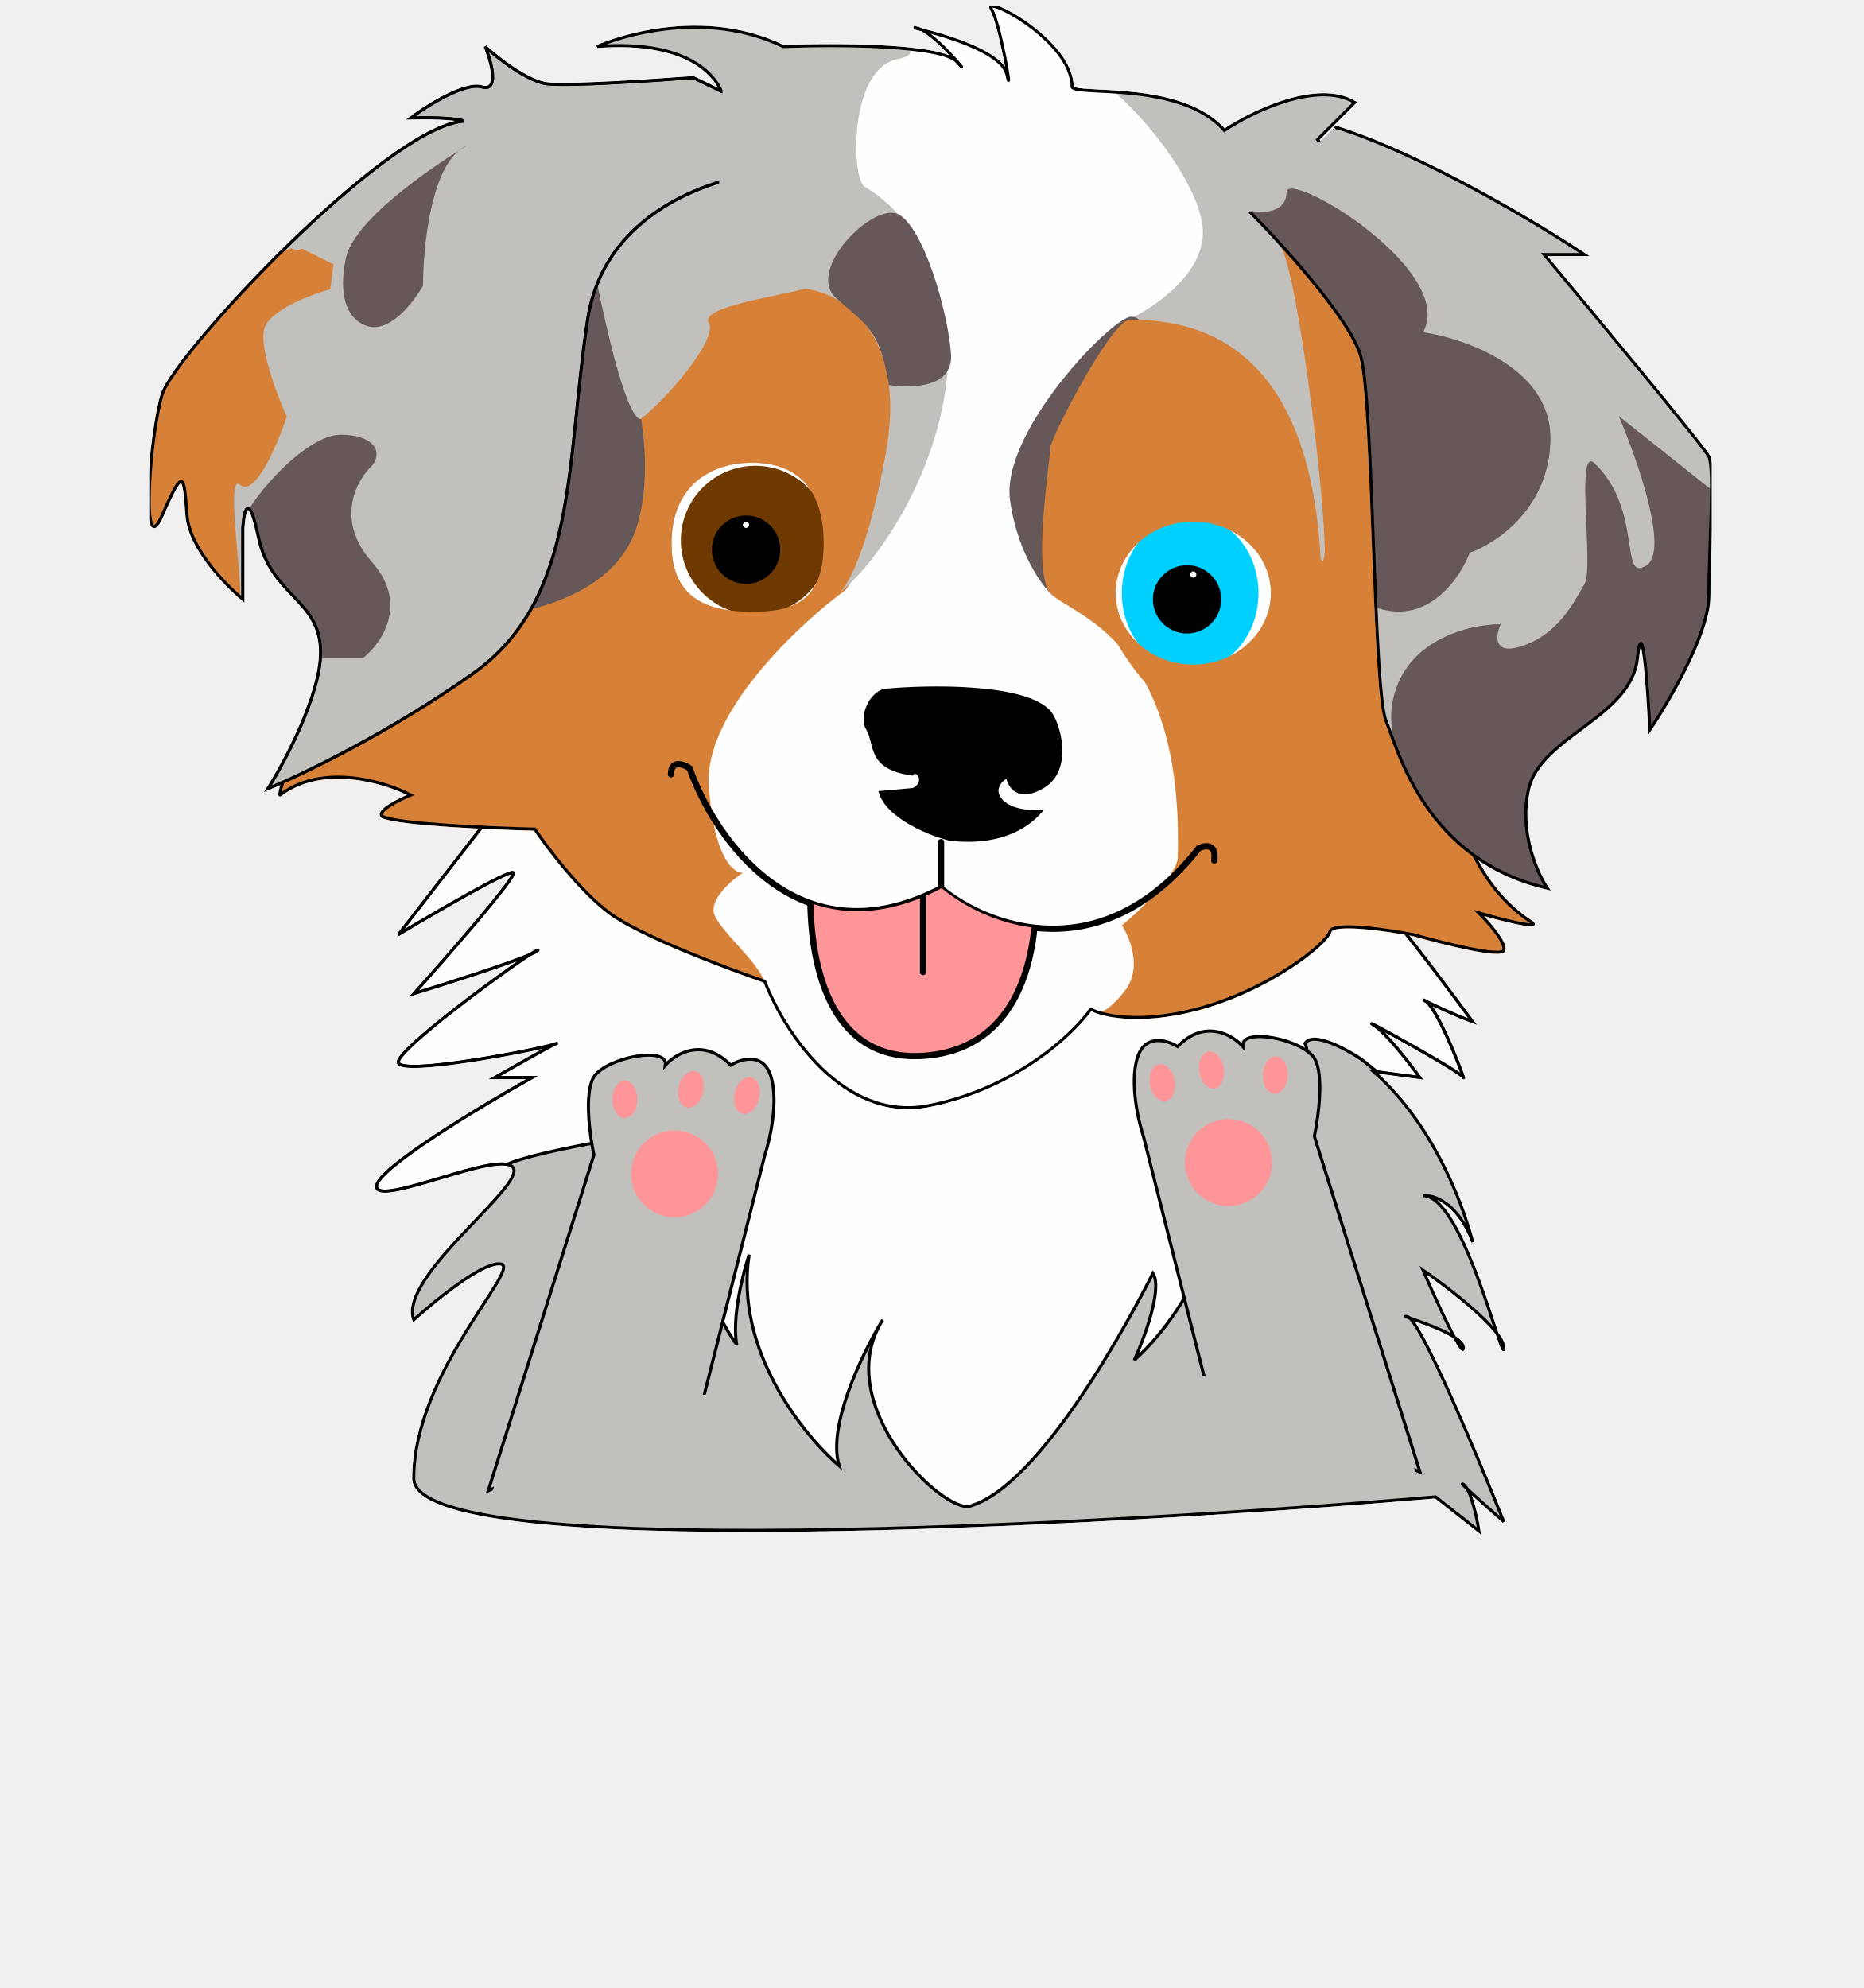
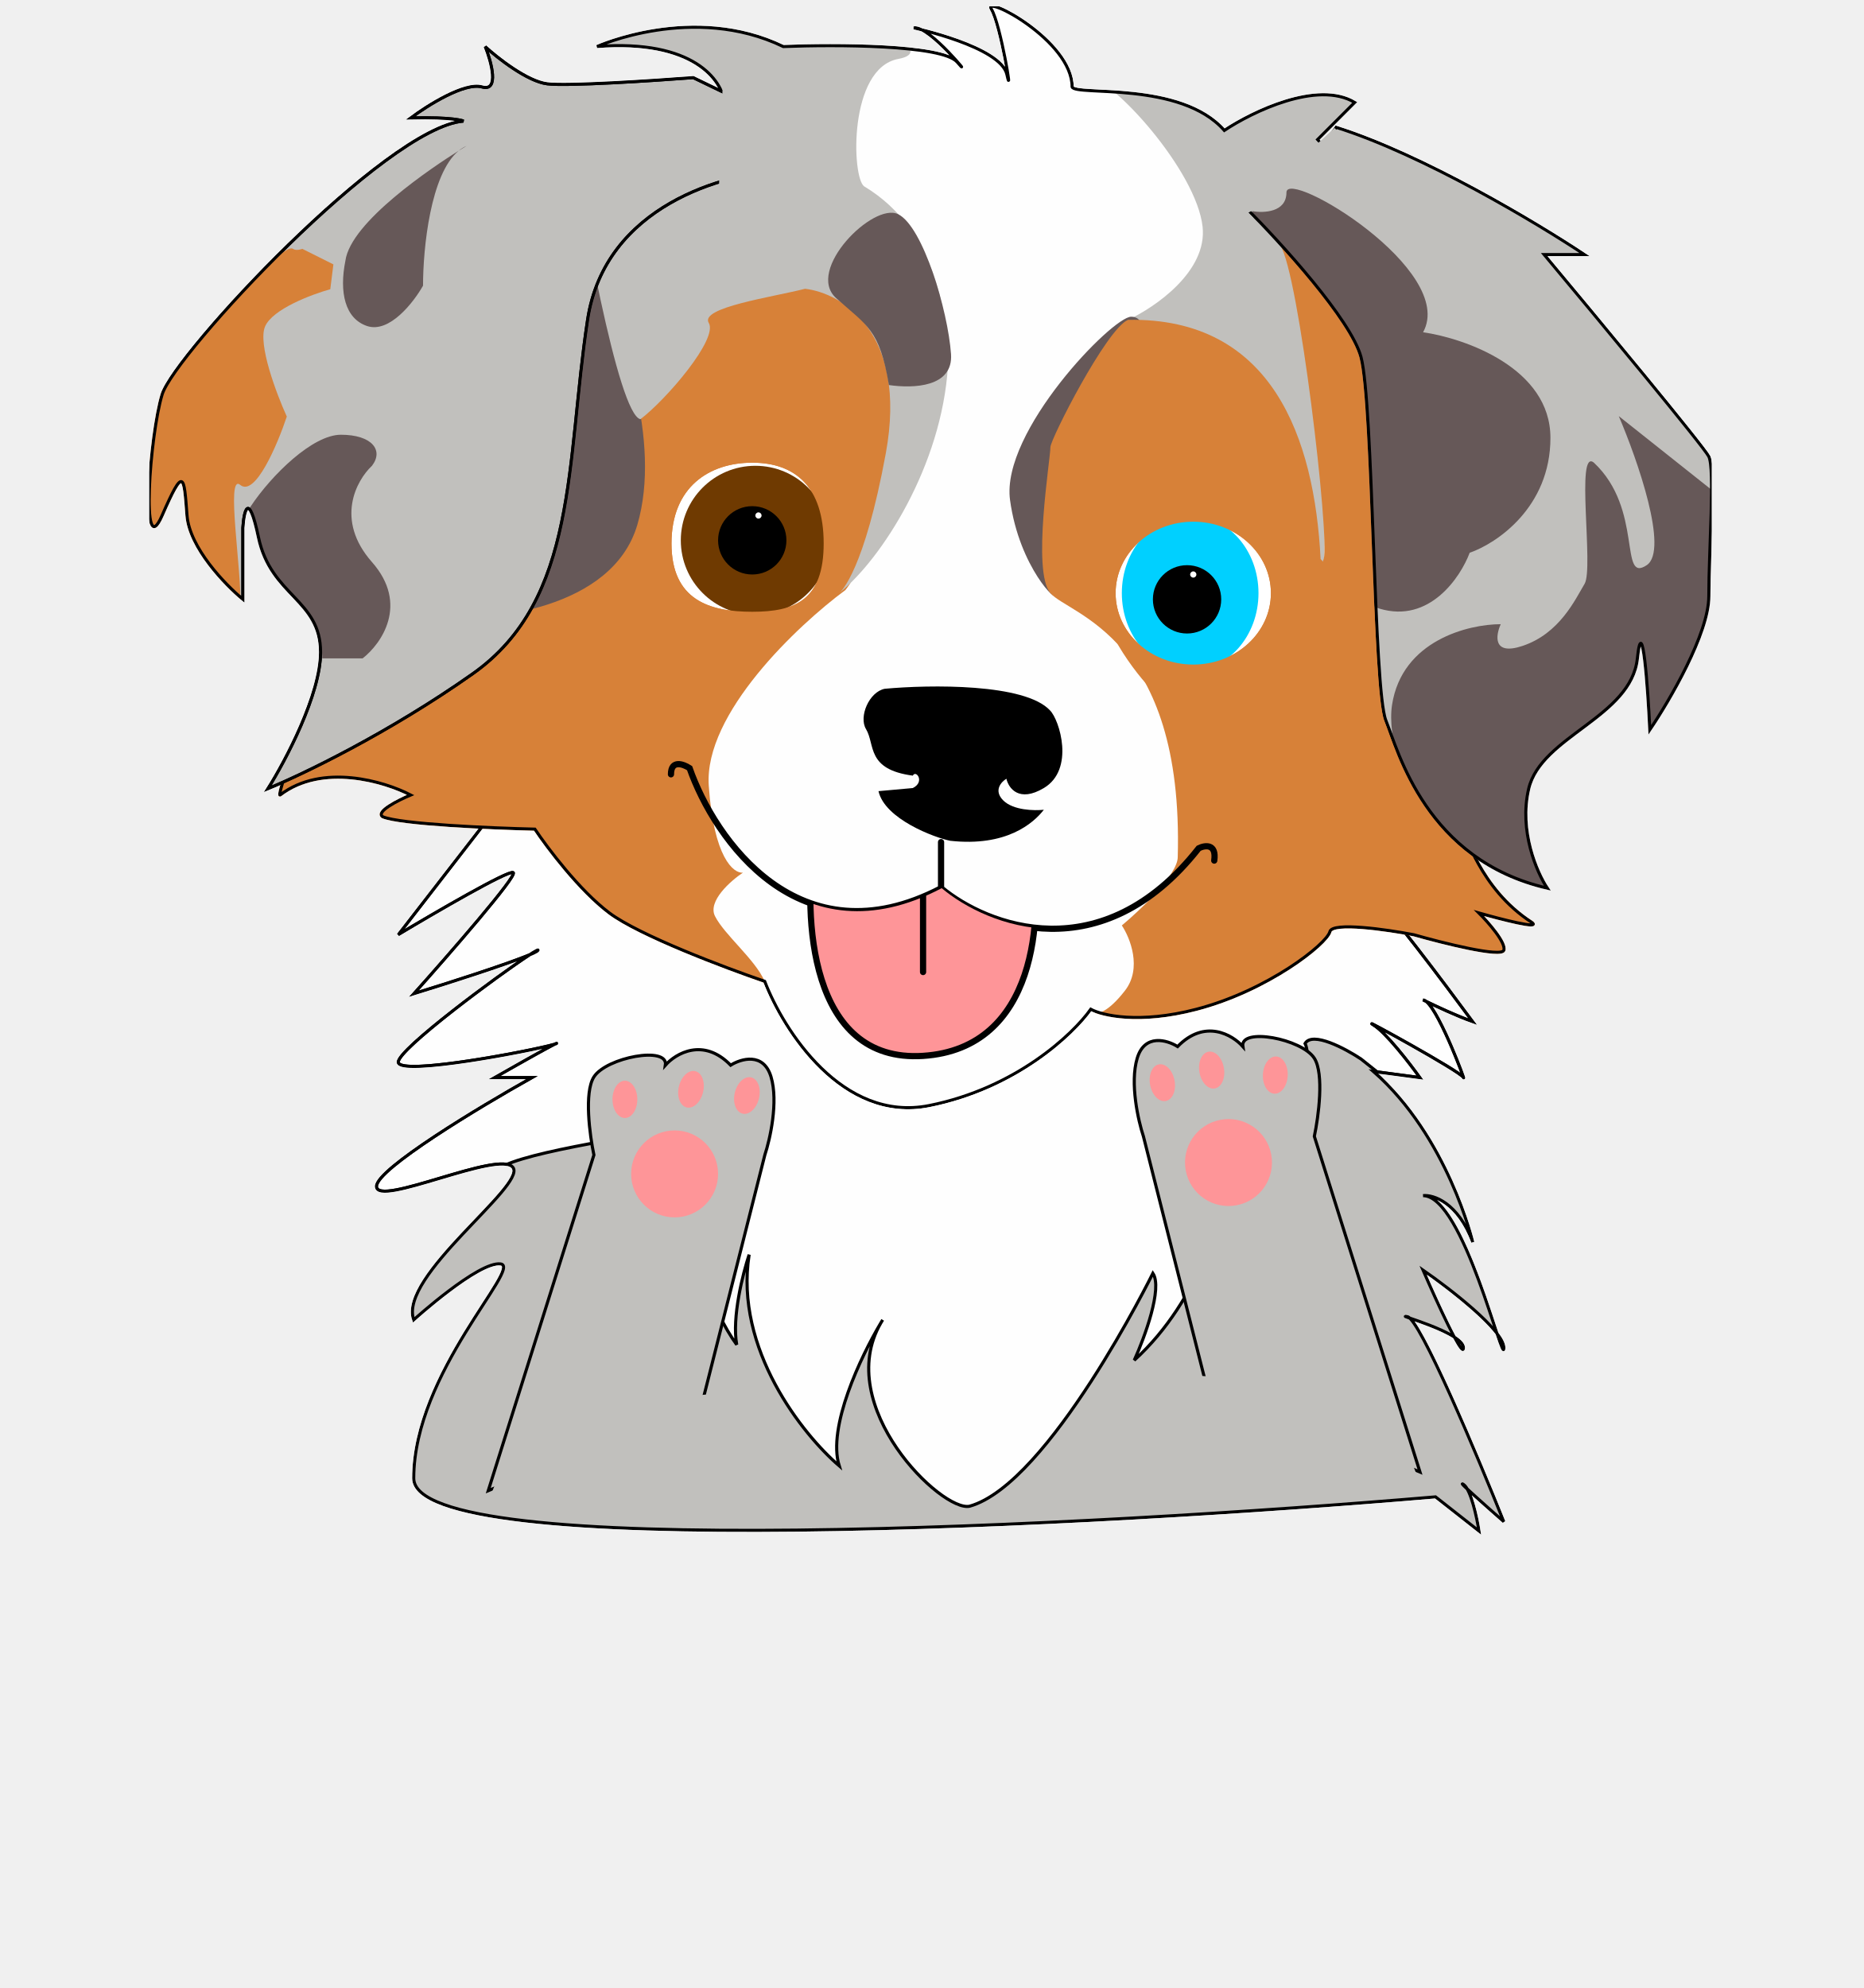
<svg xmlns="http://www.w3.org/2000/svg" width="600" height="640" viewBox="0 0 600 640" fill="none">
  <g clip-path="url(#clip0_1_2)">
    <mask id="mask0_1_2" style="mask-type:alpha" maskUnits="userSpaceOnUse" x="120" y="260" width="365" height="235">
      <path d="M128.185 300.928L159.18 260.935C253.497 270.934 442.53 290.93 444.13 290.93C445.73 290.93 464.793 316.259 474.125 328.924C468.886 327.09 462 323.815 459.292 322.497C463.778 326.389 472.038 348.747 471.125 346.92C470.125 344.921 437.131 326.924 442.13 329.923C446.13 332.323 453.795 342.255 457.128 346.92L442.13 344.921C466.126 365.917 474.125 399.911 474.125 399.911C469.325 387.113 461.46 384.581 458.127 384.914C467.895 384.914 477.663 416.536 481.915 429.28C483.297 431.088 484.123 432.683 484.123 433.905C484.123 435.644 483.32 433.494 481.915 429.28C476.968 422.808 464.9 413.599 458.127 408.91C460.846 415.183 465.27 424.999 468.189 430.454C469.95 431.594 471.125 432.775 471.125 433.905C471.125 435.395 469.923 433.693 468.189 430.454C464.112 427.816 456.894 425.398 453.842 424.348C458.958 429.056 475.896 469.329 484.123 489.895C480.605 486.817 475.026 481.881 472.327 479.339C474.157 482.498 475.573 489.313 476.124 492.895L462.127 481.897C352.479 491.229 133.184 503.093 133.184 475.898C133.184 441.904 168.178 407.91 161.179 406.91C154.181 405.91 133.184 424.907 133.184 424.907C128.185 410.909 169.178 381.914 165.179 375.915C161.179 369.916 121.186 388.913 121.186 381.914C121.186 376.315 154.514 356.252 171.178 346.92H159.18C164.941 343.628 175.31 337.761 178.35 336.236C171.722 338.191 128.185 346.587 128.185 341.921C128.185 337.735 160.442 313.913 170.34 307.455C163.083 310.501 143.763 316.67 133.184 319.925C144.516 307.261 166.778 281.732 165.179 280.932C163.579 280.132 139.85 293.93 128.185 300.928Z" fill="#FEFEFE" stroke="black" />
    </mask>
    <g mask="url(#mask0_1_2)">
      <path d="M128.185 300.928L159.18 260.935C253.497 270.934 442.53 290.93 444.13 290.93C445.73 290.93 464.793 316.259 474.125 328.924C468.886 327.09 462 323.815 459.292 322.497C463.778 326.389 472.038 348.747 471.125 346.92C470.125 344.921 437.131 326.924 442.13 329.923C446.13 332.323 453.795 342.255 457.128 346.92L442.13 344.921C466.126 365.917 474.125 399.911 474.125 399.911C469.325 387.113 461.46 384.581 458.127 384.914C467.895 384.914 477.663 416.536 481.915 429.28C483.297 431.088 484.123 432.683 484.123 433.905C484.123 435.644 483.32 433.494 481.915 429.28C476.968 422.808 464.9 413.599 458.127 408.91C460.846 415.183 465.27 424.999 468.189 430.454C469.95 431.594 471.125 432.775 471.125 433.905C471.125 435.395 469.923 433.693 468.189 430.454C464.112 427.816 456.894 425.398 453.842 424.348C458.958 429.056 475.896 469.329 484.123 489.895C480.605 486.817 475.026 481.881 472.327 479.339C474.157 482.498 475.573 489.313 476.124 492.895L462.127 481.897C352.479 491.229 133.184 503.093 133.184 475.898C133.184 441.904 168.178 407.91 161.179 406.91C154.181 405.91 133.184 424.907 133.184 424.907C128.185 410.909 169.178 381.914 165.179 375.915C161.179 369.916 121.186 388.913 121.186 381.914C121.186 376.315 154.514 356.252 171.178 346.92H159.18C164.941 343.628 175.31 337.761 178.35 336.236C171.722 338.191 128.185 346.587 128.185 341.921C128.185 337.735 160.442 313.913 170.34 307.455C163.083 310.501 143.763 316.67 133.184 319.925C144.516 307.261 166.778 281.732 165.179 280.932C163.579 280.132 139.85 293.93 128.185 300.928Z" fill="#FEFEFE" stroke="black" />
      <path d="M160.179 376.915C162.579 372.116 203.172 365.584 223.168 362.918C216.77 394.912 229.834 422.907 237.166 432.905C235.566 424.107 239.166 409.909 241.165 403.91C236.366 434.305 258.496 461.9 270.16 471.899C266.28 459.483 277.144 436.652 283.577 425.867C283.764 425.546 283.957 425.226 284.158 424.907C283.969 425.215 283.775 425.535 283.577 425.867C268.008 452.724 303.261 486.872 312.153 484.896C337.748 477.698 371.143 409.909 371.143 409.909C374.342 414.709 368.476 430.572 365.144 437.905C387.14 417.908 393.139 388.913 393.139 388.913C397.138 392.912 393.139 403.91 393.139 403.91C398.138 397.912 408.136 365.917 408.136 365.917C410.136 365.917 414.135 376.915 414.135 376.915C418.134 376.915 423.134 341.921 420.134 335.922C422.534 331.923 433.132 337.589 438.131 340.921L448.129 348.92L501.12 356.919V524.889L101.19 505.893L113.188 395.912C127.852 391.579 157.78 381.714 160.179 376.915Z" fill="#C1C0BD" stroke="black" />
      <path d="M159.18 260.935L128.185 300.928C139.85 293.93 163.579 280.132 165.179 280.932C166.778 281.732 144.516 307.261 133.184 319.925C146.182 315.926 172.377 307.527 173.177 305.928C174.177 303.928 128.185 336.922 128.185 341.921C128.185 346.92 178.176 336.922 179.176 335.922C179.976 335.122 166.178 342.921 159.18 346.92H171.178C154.514 356.252 121.186 376.315 121.186 381.914C121.186 388.913 161.179 369.916 165.179 375.915C169.178 381.914 128.185 410.909 133.184 424.907C133.184 424.907 154.181 405.91 161.179 406.91C168.178 407.91 133.184 441.904 133.184 475.898C133.184 503.093 352.479 491.229 462.127 481.897L476.124 492.895C475.458 488.562 473.525 479.497 471.125 477.898C468.726 476.298 478.79 485.23 484.123 489.895C475.458 468.233 457.128 424.707 453.128 423.907C448.129 422.907 471.125 428.906 471.125 433.905C471.125 437.905 462.46 418.908 458.127 408.91C466.793 414.909 484.123 428.306 484.123 433.905C484.123 440.904 471.125 384.914 458.127 384.914C461.46 384.581 469.325 387.113 474.125 399.911C474.125 399.911 466.126 365.917 442.13 344.921L457.128 346.92C453.795 342.255 446.129 332.323 442.13 329.923C437.131 326.924 470.125 344.921 471.125 346.92C472.125 348.92 462.127 321.925 458.127 321.925C458.127 321.925 467.459 326.591 474.125 328.924C464.793 316.259 445.73 290.93 444.13 290.93C442.53 290.93 253.497 270.934 159.18 260.935Z" stroke="black" />
    </g>
    <mask id="mask1_1_2" style="mask-type:alpha" maskUnits="userSpaceOnUse" x="89" y="1" width="406" height="357">
-       <path d="M233.167 32.975C232.5 25.977 223.368 12.579 192.174 14.979C192.174 14.979 223.168 0.981 252.163 14.979C268.827 14.312 303.354 14.379 308.154 19.978C313.329 26.016 302.877 12.706 296.7 9.579C295.119 9.186 294.156 8.98 294.156 8.98C294.842 8.842 295.717 9.082 296.7 9.579C303.645 11.308 322.522 16.647 324.151 23.977C326.15 32.975 322.151 7.98 319.152 2.981C316.152 -2.019 345.147 12.979 345.147 27.976C346.147 30.976 380.141 25.977 394.139 41.974C403.137 35.975 424.133 25.777 436.131 32.975L424.133 44.973C444.13 65.303 481.323 138.157 470.125 266.934C472.125 267.934 476.124 285.931 493.121 296.929C496.321 299.329 483.123 295.929 476.124 293.93C479.124 296.929 484.923 303.528 484.123 305.928C483.323 308.327 464.46 303.595 455.128 300.928C446.463 299.262 428.932 296.729 428.133 299.929C427.133 303.928 408.136 318.925 385.14 324.924C366.743 329.723 354.812 326.924 351.146 324.924C345.48 332.923 327.15 350.32 299.155 355.919C271.16 361.518 252.163 331.59 246.164 315.926C233.5 311.593 205.771 301.128 196.173 293.93C186.575 286.731 176.177 272.933 172.177 266.934C158.18 266.601 128.785 265.335 123.186 262.935C120.786 261.335 128.185 257.603 132.184 255.936C123.852 251.604 103.789 245.538 90.192 255.936C86.192 258.936 172.177 13.979 233.167 32.975Z" fill="#D9D9D9" stroke="black" />
+       <path d="M233.167 32.975C232.5 25.977 223.368 12.579 192.174 14.979C192.174 14.979 223.168 0.981 252.163 14.979C268.827 14.312 303.354 14.379 308.154 19.978C313.329 26.016 302.877 12.706 296.7 9.579C295.119 9.186 294.156 8.98 294.156 8.98C294.842 8.842 295.717 9.082 296.7 9.579C303.645 11.308 322.522 16.647 324.151 23.977C326.15 32.975 322.151 7.98 319.152 2.981C316.152 -2.019 345.147 12.979 345.147 27.976C346.147 30.976 380.141 25.977 394.139 41.974C403.137 35.975 424.133 25.777 436.131 32.975L424.133 44.973C444.13 65.303 481.323 138.157 470.125 266.934C472.125 267.934 476.124 285.931 493.121 296.929C496.321 299.329 483.123 295.929 476.124 293.93C479.124 296.929 484.923 303.528 484.123 305.928C483.323 308.327 464.46 303.595 455.128 300.928C446.463 299.262 428.932 296.729 428.133 299.929C427.133 303.928 408.136 318.925 385.14 324.924C366.743 329.723 354.812 326.924 351.146 324.924C345.48 332.923 327.15 350.32 299.155 355.919C271.16 361.518 252.163 331.59 246.164 315.926C233.5 311.593 205.771 301.128 196.173 293.93C186.575 286.731 176.177 272.933 172.177 266.934C158.18 266.601 128.785 265.335 123.186 262.935C120.786 261.335 128.185 257.603 132.184 255.936C123.852 251.604 103.789 245.538 90.192 255.936C86.192 258.936 172.177 13.979 233.167 32.975Z" fill="#D9D9D9" />
+       <path d="M233.167 32.975C232.5 25.977 223.368 12.579 192.174 14.979C192.174 14.979 223.168 0.981 252.163 14.979C268.827 14.312 303.354 14.379 308.154 19.978C314.153 26.976 299.155 7.98 294.156 8.98C294.156 8.98 322.151 14.979 324.151 23.977C326.15 32.975 322.151 7.98 319.152 2.981C316.152 -2.019 345.147 12.979 345.147 27.976C346.147 30.976 380.141 25.977 394.139 41.974C403.137 35.975 424.133 25.777 436.131 32.975L424.133 44.973C444.13 65.303 481.323 138.157 470.125 266.934C472.125 267.934 476.124 285.931 493.121 296.929C496.321 299.329 483.123 295.929 476.124 293.93C479.124 296.929 484.923 303.528 484.123 305.928C483.323 308.327 464.46 303.595 455.128 300.928C446.463 299.262 428.932 296.729 428.133 299.929C427.133 303.928 408.136 318.925 385.14 324.924C366.743 329.723 354.812 326.924 351.146 324.924C345.48 332.923 327.15 350.32 299.155 355.919C271.16 361.518 252.163 331.59 246.164 315.926C233.5 311.593 205.771 301.128 196.173 293.93C186.575 286.731 176.177 272.933 172.177 266.934C158.18 266.601 128.785 265.335 123.186 262.935C120.786 261.335 128.185 257.603 132.184 255.936C123.852 251.604 103.789 245.538 90.192 255.936C86.192 258.936 172.177 13.979 233.167 32.975Z" stroke="black" />
    </mask>
    <g mask="url(#mask1_1_2)">
      <path d="M233.167 32.975C232.5 25.977 223.368 12.579 192.174 14.979C192.174 14.979 223.168 0.981 252.163 14.979C268.827 14.312 303.354 14.379 308.154 19.978C313.329 26.016 302.877 12.706 296.7 9.579C295.119 9.186 294.156 8.98 294.156 8.98C294.842 8.842 295.717 9.082 296.7 9.579C303.645 11.308 322.522 16.647 324.151 23.977C326.15 32.975 322.151 7.98 319.152 2.981C316.152 -2.019 345.147 12.979 345.147 27.976C346.147 30.976 380.141 25.977 394.139 41.974C403.137 35.975 424.133 25.777 436.131 32.975L424.133 44.973C444.13 65.303 481.323 138.157 470.125 266.934C472.125 267.934 476.124 285.931 493.121 296.929C496.321 299.329 483.123 295.929 476.124 293.93C479.124 296.929 484.923 303.528 484.123 305.928C483.323 308.327 464.46 303.595 455.128 300.928C446.463 299.262 428.932 296.729 428.133 299.929C427.133 303.928 408.136 318.925 385.14 324.924C366.743 329.723 354.812 326.924 351.146 324.924C345.48 332.923 327.15 350.32 299.155 355.919C271.16 361.518 252.163 331.59 246.164 315.926C233.5 311.593 205.771 301.128 196.173 293.93C186.575 286.731 176.177 272.933 172.177 266.934C158.18 266.601 128.785 265.335 123.186 262.935C120.786 261.335 128.185 257.603 132.184 255.936C123.852 251.604 103.789 245.538 90.192 255.936C86.192 258.936 172.177 13.979 233.167 32.975Z" fill="#FEFEFE" />
      <path d="M228.168 252.937C226.568 229.741 256.829 201.279 272.16 189.948C278.559 181.949 293.49 149.288 300.155 133.958C292.156 120.627 275.359 93.165 272.16 89.965C268.96 86.766 243.498 93.298 231.167 96.964C221.169 109.962 209.371 134.358 206.171 131.958C202.972 129.558 115.854 212.277 72.195 252.937L107.189 271.934L168.178 297.929C195.173 306.261 248.564 321.525 246.164 315.926C243.165 308.927 233.167 300.929 230.167 294.93C227.768 290.13 235.166 283.598 239.166 280.932C236.166 281.265 229.767 276.133 228.168 252.937Z" fill="#D78138" />
      <path d="M205.172 168.952C213.17 141.756 199.839 105.629 192.174 90.965C177.776 81.367 150.848 158.953 139.183 198.946C157.847 200.279 197.173 196.147 205.172 168.952Z" fill="#665858" />
      <path d="M228.168 103.963C231.254 109.107 214.503 128.625 206.171 134.957C198.973 133.358 187.175 67.636 182.176 34.975V-1.019L268.161 2.981C280.492 7.313 301.955 16.578 289.157 18.978C273.16 21.977 274.16 56.971 278.159 59.971C302.155 74.368 305.154 102.963 305.154 117.96C303.156 149.922 283.864 179.889 270.202 190.914C270.174 190.937 270.16 190.948 270.16 190.948C270.174 190.937 270.188 190.925 270.202 190.914C270.821 190.395 278.264 183.485 285.158 145.956C292.356 106.762 270.827 94.298 259.162 92.965C248.831 95.631 225.168 98.964 228.168 103.963Z" fill="#C1C0BD" />
      <path d="M289.157 68.969C297.156 72.968 305.154 99.964 306.154 113.961C306.92 124.691 294.061 125.103 286.157 123.959C283.158 105.963 279.159 104.963 269.16 95.964C259.162 86.966 281.158 64.97 289.157 68.969Z" fill="#665858" />
      <path d="M387.14 72.968C388.739 87.366 371.809 98.964 363.144 102.963C371.143 102.963 390.339 105.963 403.137 117.96C419.134 132.958 425.133 188.948 426.133 181.949C427.133 174.95 427.133 80.967 405.137 69.969C394.464 64.632 417.543 64.197 434.132 50.972C444.894 42.392 444.555 23.748 454.128 17.978C416.135 19.644 341.948 23.177 349.146 23.977C358.145 24.977 385.14 54.971 387.14 72.968Z" fill="#C1C0BD" />
      <path d="M339.148 190.948C330.35 141.356 354.812 118.294 368.143 112.961C368.81 109.295 368.943 101.963 364.144 101.963C358.145 101.963 322.151 138.957 325.151 160.953C328.15 182.949 341.148 194.947 339.148 190.948Z" fill="#665858" />
      <path d="M338.148 143.956C338.148 141.427 356.145 105.963 363.144 102.963C409.536 102.163 423.133 140.956 425.133 179.95L468.126 228.941L522.116 284.931L517.117 319.925L370.143 341.921L352.146 325.924C353.146 326.591 356.545 326.124 362.144 318.925C367.743 311.727 363.81 301.928 361.144 297.929C367.143 292.93 379.141 281.532 379.141 275.933C381.141 204.945 344.147 197.946 338.148 190.948C332.149 183.949 338.148 147.955 338.148 143.956Z" fill="#D78138" />
      <path d="M377.142 143.956C356.345 140.756 355.145 179.95 357.145 199.946C356.145 204.945 372.142 225.942 374.142 223.942C376.142 221.942 380.141 224.942 384.14 225.942C388.14 226.941 402.137 254.936 411.136 243.938C420.134 232.94 429.132 235.94 433.132 233.94C437.131 231.941 463.126 271.934 469.125 263.935C475.124 255.936 464.126 123.959 458.127 108.962C453.328 96.964 425.466 83.966 412.135 78.967C418.134 87.966 428.133 172.951 426.133 179.95C424.533 185.549 418.468 186.282 415.135 184.949C411.136 172.618 397.938 147.155 377.142 143.956Z" fill="#D78138" />
      <path d="M233.167 32.975C232.5 25.977 223.368 12.579 192.174 14.979C192.174 14.979 223.168 0.981 252.163 14.979C268.827 14.312 303.354 14.379 308.154 19.978C314.153 26.976 299.155 7.98 294.156 8.98C294.156 8.98 322.151 14.979 324.151 23.977C326.15 32.975 322.151 7.98 319.152 2.981C316.152 -2.019 345.147 12.979 345.147 27.976C346.147 30.976 380.141 25.977 394.139 41.974C403.137 35.975 424.133 25.777 436.131 32.975L424.133 44.973C444.13 65.303 481.323 138.157 470.125 266.934C472.125 267.934 476.124 285.931 493.121 296.929C496.321 299.329 483.123 295.929 476.124 293.93C479.124 296.929 484.923 303.528 484.123 305.928C483.323 308.327 464.46 303.595 455.128 300.928C446.463 299.262 428.932 296.729 428.133 299.929C427.133 303.928 408.136 318.925 385.14 324.924C366.743 329.723 354.812 326.924 351.146 324.924C345.48 332.923 327.15 350.32 299.155 355.919C271.16 361.518 252.163 331.59 246.164 315.926C233.5 311.593 205.771 301.128 196.173 293.93C186.575 286.731 176.177 272.933 172.177 266.934C158.18 266.601 128.785 265.335 123.186 262.935C120.786 261.335 128.185 257.603 132.184 255.936C123.852 251.604 103.789 245.538 90.192 255.936C86.192 258.936 172.177 13.979 233.167 32.975Z" stroke="black" />
    </g>
    <mask id="mask2_1_2" style="mask-type:alpha" maskUnits="userSpaceOnUse" x="400" y="40" width="152" height="247">
      <path d="M438.131 114.961C434.931 102.963 412.135 77.967 401.137 66.969C410.736 65.37 424.467 48.972 430.132 40.974C458.127 49.772 495.121 71.969 510.118 81.967H497.121C514.118 102.297 548.512 143.756 550.111 146.955C552.111 150.955 550.111 176.95 550.111 191.948C550.111 203.945 537.447 225.608 531.115 234.94C530.448 220.942 528.715 196.747 527.115 211.944C525.116 230.941 496.121 236.94 492.121 253.937C488.922 267.534 494.788 280.932 498.12 285.931C459.127 276.933 450.129 241.939 446.129 231.941C442.13 221.942 442.13 129.958 438.131 114.961Z" fill="#D9D9D9" stroke="black" />
    </mask>
    <g mask="url(#mask2_1_2)">
      <path d="M438.131 114.961C434.931 102.963 412.135 77.967 401.137 66.969C410.736 65.37 424.467 48.972 430.132 40.974C458.127 49.772 495.121 71.969 510.118 81.967H497.121C514.118 102.297 548.512 143.756 550.111 146.955C552.111 150.955 550.111 176.95 550.111 191.948C550.111 203.945 537.447 225.608 531.115 234.94C530.448 220.942 528.715 196.747 527.115 211.944C525.116 230.941 496.121 236.94 492.121 253.937C488.922 267.534 494.788 280.932 498.12 285.931C459.127 276.933 450.129 241.939 446.129 231.941C442.13 221.942 442.13 129.958 438.131 114.961Z" fill="#C1C0BD" />
      <path d="M530.115 181.949C537.314 177.15 527.115 147.955 521.116 133.958L554.083 160.137L565.109 223.942L483.123 312.926C470.125 292.93 444.93 247.738 448.129 226.941C451.329 206.145 472.791 200.946 483.123 200.946C481.457 204.612 480.523 211.144 490.122 207.945C502.12 203.945 507.119 192.947 510.118 187.948C513.118 182.949 507.119 143.956 513.118 148.955C529.115 163.952 521.116 187.948 530.115 181.949Z" fill="#665858" />
      <path d="M414.135 61.97C414.135 68.369 406.803 68.636 403.137 67.969C410.136 108.629 428.133 191.148 444.13 195.947C460.127 200.746 470.125 185.949 473.125 177.95C481.79 174.95 499.12 163.353 499.12 140.956C499.12 118.56 471.792 108.962 458.127 106.962C469.125 86.966 414.135 53.972 414.135 61.97Z" fill="#665858" />
      <path d="M438.131 114.961C434.931 102.963 412.135 77.967 401.137 66.969C410.736 65.37 424.467 48.972 430.132 40.974C458.127 49.772 495.121 71.969 510.118 81.967H497.121C514.118 102.297 548.512 143.756 550.111 146.955C552.111 150.955 550.111 176.95 550.111 191.948C550.111 203.945 537.447 225.608 531.115 234.94C530.448 220.942 528.715 196.747 527.115 211.944C525.116 230.941 496.121 236.94 492.121 253.937C488.922 267.534 494.788 280.932 498.12 285.931C459.127 276.933 450.129 241.939 446.129 231.941C442.13 221.942 442.13 129.958 438.131 114.961Z" stroke="black" />
    </g>
    <mask id="mask3_1_2" style="mask-type:alpha" maskUnits="userSpaceOnUse" x="47" y="14" width="206" height="241">
      <path d="M189.174 102.963C194.773 66.169 233.5 55.638 252.163 54.971V38.974L223.168 24.977C210.171 25.977 182.576 27.776 176.177 26.976C169.778 26.177 160.179 18.645 156.18 14.979C158.18 19.978 160.779 29.576 155.18 27.976C149.581 26.377 137.517 33.975 132.184 37.974C146.182 37.641 149.181 38.974 149.181 38.974C124.186 40.974 56.198 113.961 52.198 126.959C48.199 139.957 45.2 181.949 52.198 165.952C59.197 149.955 59.197 152.954 60.197 165.952C60.997 176.35 72.528 188.281 78.194 192.947V169.951C78.527 164.619 79.993 157.753 83.193 172.951C87.192 191.948 103.189 192.947 103.189 209.944C103.189 223.542 91.858 244.938 86.192 253.937C96.857 249.604 124.986 236.14 152.181 216.943C186.175 192.947 182.176 148.955 189.174 102.963Z" fill="#C1C0BD" stroke="black" />
    </mask>
    <g mask="url(#mask3_1_2)">
      <path d="M189.174 102.963C194.773 66.169 233.5 55.638 252.163 54.971V38.974L223.168 24.977C210.171 25.977 182.576 27.776 176.177 26.976C169.778 26.177 160.179 18.645 156.18 14.979C158.18 19.978 160.779 29.576 155.18 27.976C149.581 26.377 137.517 33.975 132.184 37.974C146.182 37.641 149.181 38.974 149.181 38.974C124.186 40.974 56.198 113.961 52.198 126.959C48.199 139.957 45.2 181.949 52.198 165.952C59.197 149.955 59.197 152.954 60.197 165.952C60.997 176.35 72.528 188.281 78.194 192.947V169.951C78.527 164.619 79.993 157.753 83.193 172.951C87.192 191.948 103.189 192.947 103.189 209.944C103.189 223.542 91.858 244.938 86.192 253.937C96.857 249.604 124.986 236.14 152.181 216.943C186.175 192.947 182.176 148.955 189.174 102.963Z" fill="#C1C0BD" stroke="black" />
      <path d="M119.744 180.949C107.747 167.352 114.745 154.621 119.744 149.955C123.597 144.956 119.744 139.957 109.746 139.957C100.626 139.957 87.417 152.954 80.751 162.953C78.418 166.285 76.952 175.95 89.75 187.948C102.547 199.946 103.747 207.945 103.747 211.944H116.745C122.744 207.278 131.742 194.547 119.744 180.949Z" fill="#665858" />
      <path d="M107.327 85.113L97.329 80.114C97.329 80.114 95.329 80.863 94.329 80.114C90.33 77.114 52.336 121.106 50.337 129.105C45.338 133.104 46.199 189.948 48.199 185.949C49.799 182.749 54.865 165.285 57.197 162.953C52.398 180.549 71.666 189.615 77.332 194.947C77.999 184.615 72.533 152.101 77.332 156.1C82.131 160.1 89.33 143.102 92.329 134.104C88.997 126.772 82.931 110.708 85.331 105.109C87.73 99.51 100.328 94.778 106.327 93.111L107.327 85.113Z" fill="#D78138" />
      <path d="M118.187 104.963C110.988 102.563 109.188 93.965 111.188 83.966C112.87 71.351 139.311 53.785 147.669 48.522C148.455 47.877 149.292 47.354 150.181 46.973C150.181 46.973 149.248 47.528 147.669 48.522C138.556 56.002 136.184 80 136.184 91.965C133.184 97.297 125.385 107.362 118.187 104.963Z" fill="#665858" />
      <path d="M252.163 54.971C233.5 55.638 194.773 66.169 189.174 102.963C182.176 148.955 186.175 192.947 152.181 216.943C124.986 236.14 96.857 249.604 86.192 253.937C91.858 244.938 103.189 223.542 103.189 209.944C103.189 192.947 87.192 191.948 83.193 172.951C79.993 157.753 78.527 164.619 78.194 169.951V192.947C72.528 188.281 60.997 176.35 60.197 165.952C59.197 152.954 59.197 149.955 52.198 165.952C45.2 181.949 48.199 139.957 52.198 126.959C56.198 113.961 124.186 40.974 149.181 38.974C149.181 38.974 146.182 37.641 132.184 37.974C137.517 33.975 149.581 26.377 155.18 27.976C160.779 29.576 158.18 19.978 156.18 14.979C160.179 18.645 169.778 26.177 176.177 26.976C182.576 27.776 210.171 25.977 223.168 24.977L252.163 38.974" stroke="black" />
    </g>
    <rect x="232.71" y="25.74" width="33.994" height="42.231" transform="rotate(2.0938 232.71 25.7401)" fill="#C1C0BD" />
    <rect x="422.602" y="43.973" width="3.999" height="34.624" transform="rotate(47.343 422.602 43.9734)" fill="#C1C0BD" />
    <rect x="405.734" y="62.275" width="3.999" height="9.456" transform="rotate(65.8405 405.734 62.2747)" fill="#C1C0BD" />
    <rect x="429.627" y="41.185" width="3.999" height="34.397" transform="rotate(47.343 429.627 41.1855)" fill="#C1C0BD" />
    <path d="M302.946 285.977C257.374 309.782 229.991 270.107 221.996 247.294C219.998 245.971 216 244.517 216 249.278M302.946 285.977V271.099M302.946 285.977C317.603 298.21 354.714 312.757 385.894 273.082C387.893 272.091 391.691 271.495 390.891 277.05" stroke="black" stroke-width="2" stroke-linecap="round" />
    <path d="M338.046 228.73C330.011 219.941 299.212 220.407 284.816 221.739C279.795 222.738 276.38 230.727 278.79 234.722C281.803 239.715 278.79 247.704 293.855 249.702C294.86 247.704 297.873 251.699 293.855 253.696L282.808 254.695C284.816 263.683 300.886 269.675 305.907 270.674C323.985 272.671 332.69 265.015 336.037 260.687C333.024 261.02 326.195 260.887 322.981 257.691C319.767 254.495 322.311 251.699 323.985 250.7C324.655 253.696 328.003 258.49 336.037 253.696C346.081 247.704 341.059 231.726 338.046 228.73Z" fill="black" />
    <mask id="mask4_1_2" style="mask-type:alpha" maskUnits="userSpaceOnUse" x="216" y="245" width="176" height="102">
      <path d="M303.154 285.931C257.562 309.927 230.167 269.934 222.169 246.938C220.169 245.605 216.17 244.138 216.17 248.938C233.167 281.598 268.96 346.92 276.159 346.92C285.158 346.92 328.15 346.92 333.149 335.922C337.149 327.124 344.147 312.926 347.147 306.927L391.139 276.933C391.939 271.334 388.14 271.934 386.14 272.933C354.945 312.926 317.819 298.262 303.154 285.931Z" fill="#D9D9D9" />
    </mask>
    <g mask="url(#mask4_1_2)">
      <path d="M297.155 339.922C260.362 342.321 258.496 294.93 262.162 270.934L297.155 272.433L332.149 273.933C335.815 294.93 333.949 337.522 297.155 339.922Z" fill="#FE9598" />
      <path d="M297.155 272.433L332.149 273.933C335.815 294.93 333.949 337.522 297.155 339.922C260.362 342.321 258.496 294.93 262.162 270.934L297.155 272.433ZM297.155 272.433V312.926" stroke="black" stroke-width="2" stroke-linecap="round" />
    </g>
    <mask id="mask5_1_2" style="mask-type:alpha" maskUnits="userSpaceOnUse" x="216" y="148" width="50" height="49">
      <path d="M265.161 174.951C265.161 193.173 255.97 196.947 242.165 196.947C228.36 196.947 216.17 193.173 216.17 174.951C216.17 156.728 228.36 148.955 242.165 148.955C255.97 148.955 265.161 156.728 265.161 174.951Z" fill="white" />
    </mask>
    <g mask="url(#mask5_1_2)">
      <path d="M265.161 174.951C265.161 193.173 255.97 196.947 242.165 196.947C228.36 196.947 216.17 193.173 216.17 174.951C216.17 156.728 228.36 148.955 242.165 148.955C255.97 148.955 265.161 156.728 265.161 174.951Z" fill="white" />
      <circle cx="243.165" cy="173.951" r="23.996" fill="#6F3A01" />
-       <path d="M251.164 176.95C251.164 183.024 246.24 187.948 240.165 187.948C234.091 187.948 229.167 183.024 229.167 176.95C229.167 170.876 234.091 165.952 240.165 165.952C246.24 165.952 251.164 170.876 251.164 176.95Z" fill="black" />
-       <circle cx="240.165" cy="168.952" r="1" fill="white" />
+       <path d="M253.164 173.95C253.164 180.024 248.24 184.948 242.165 184.948C236.091 184.948 231.167 180.024 231.167 173.95C231.167 167.876 236.091 162.952 242.165 162.952C248.24 162.952 253.164 167.876 253.164 173.95Z" fill="black" />
+       <circle cx="244.165" cy="165.952" r="1" fill="white" />
    </g>
    <mask id="mask6_1_2" style="mask-type:alpha" maskUnits="userSpaceOnUse" x="359" y="167" width="51" height="47">
      <ellipse cx="384.14" cy="190.948" rx="24.996" ry="22.996" fill="white" />
    </mask>
    <g mask="url(#mask6_1_2)">
      <ellipse cx="384.14" cy="190.948" rx="24.996" ry="22.996" fill="white" />
      <ellipse cx="383.14" cy="190.948" rx="21.996" ry="24.996" fill="#00D0FF" />
      <circle cx="382.141" cy="192.947" r="10.998" fill="black" />
      <circle cx="384.14" cy="184.949" r="1" fill="white" />
    </g>
    <path d="M423.113 365.823L457.128 473.898L388.098 444.994L368.09 365.823C366.422 360.796 363.688 348.732 366.089 340.689C368.49 332.646 375.76 334.825 379.094 336.919C387.898 327.871 396.769 333.149 400.103 336.919C399.103 330.636 419.111 334.406 423.113 340.689C426.314 345.716 424.447 359.539 423.113 365.823Z" fill="#C1C0BD" stroke="black" />
    <path d="M386.14 442.904L445.13 446.903L456.128 474.898L392.139 460.901L386.14 442.904Z" fill="#C1C0BD" />
    <ellipse cx="374.181" cy="348.555" rx="3.999" ry="5.999" transform="rotate(-10.6343 374.181 348.555)" fill="#FE9598" />
    <ellipse cx="390.063" cy="344.492" rx="3.999" ry="5.999" transform="rotate(-9.36765 390.063 344.492)" fill="#FE9598" />
    <ellipse cx="410.548" cy="346.103" rx="3.999" ry="5.999" transform="rotate(2.71595 410.548 346.103)" fill="#FE9598" />
    <circle cx="395.481" cy="374.259" r="13.998" transform="rotate(-10.6343 395.481 374.259)" fill="#FE9598" />
    <path d="M191.194 371.822L157.18 479.897L226.209 450.993L246.218 371.822C247.885 366.795 250.62 354.731 248.219 346.688C245.818 338.645 238.548 340.823 235.213 342.918C226.409 333.87 217.539 339.148 214.204 342.918C215.205 336.635 195.196 340.405 191.194 346.688C187.993 351.715 189.861 365.538 191.194 371.822Z" fill="#C1C0BD" stroke="black" />
    <path d="M228.167 448.903L169.178 452.902L158.18 480.897L222.169 466.899L228.167 448.903Z" fill="#C1C0BD" />
    <ellipse cx="201.172" cy="353.919" rx="3.999" ry="5.999" fill="#FE9598" />
    <ellipse cx="222.446" cy="350.681" rx="3.999" ry="5.999" transform="rotate(13.3502 222.446 350.681)" fill="#FE9598" />
    <ellipse cx="240.443" cy="352.681" rx="3.999" ry="5.999" transform="rotate(13.3502 240.443 352.681)" fill="#FE9598" />
    <ellipse cx="217.169" cy="377.915" rx="13.998" ry="13.998" fill="#FE9598" />
  </g>
  <defs>
    <clipPath id="clip0_1_2">
      <rect width="503.08" height="498.54" fill="white" transform="translate(48 2)" />
    </clipPath>
  </defs>
</svg>
